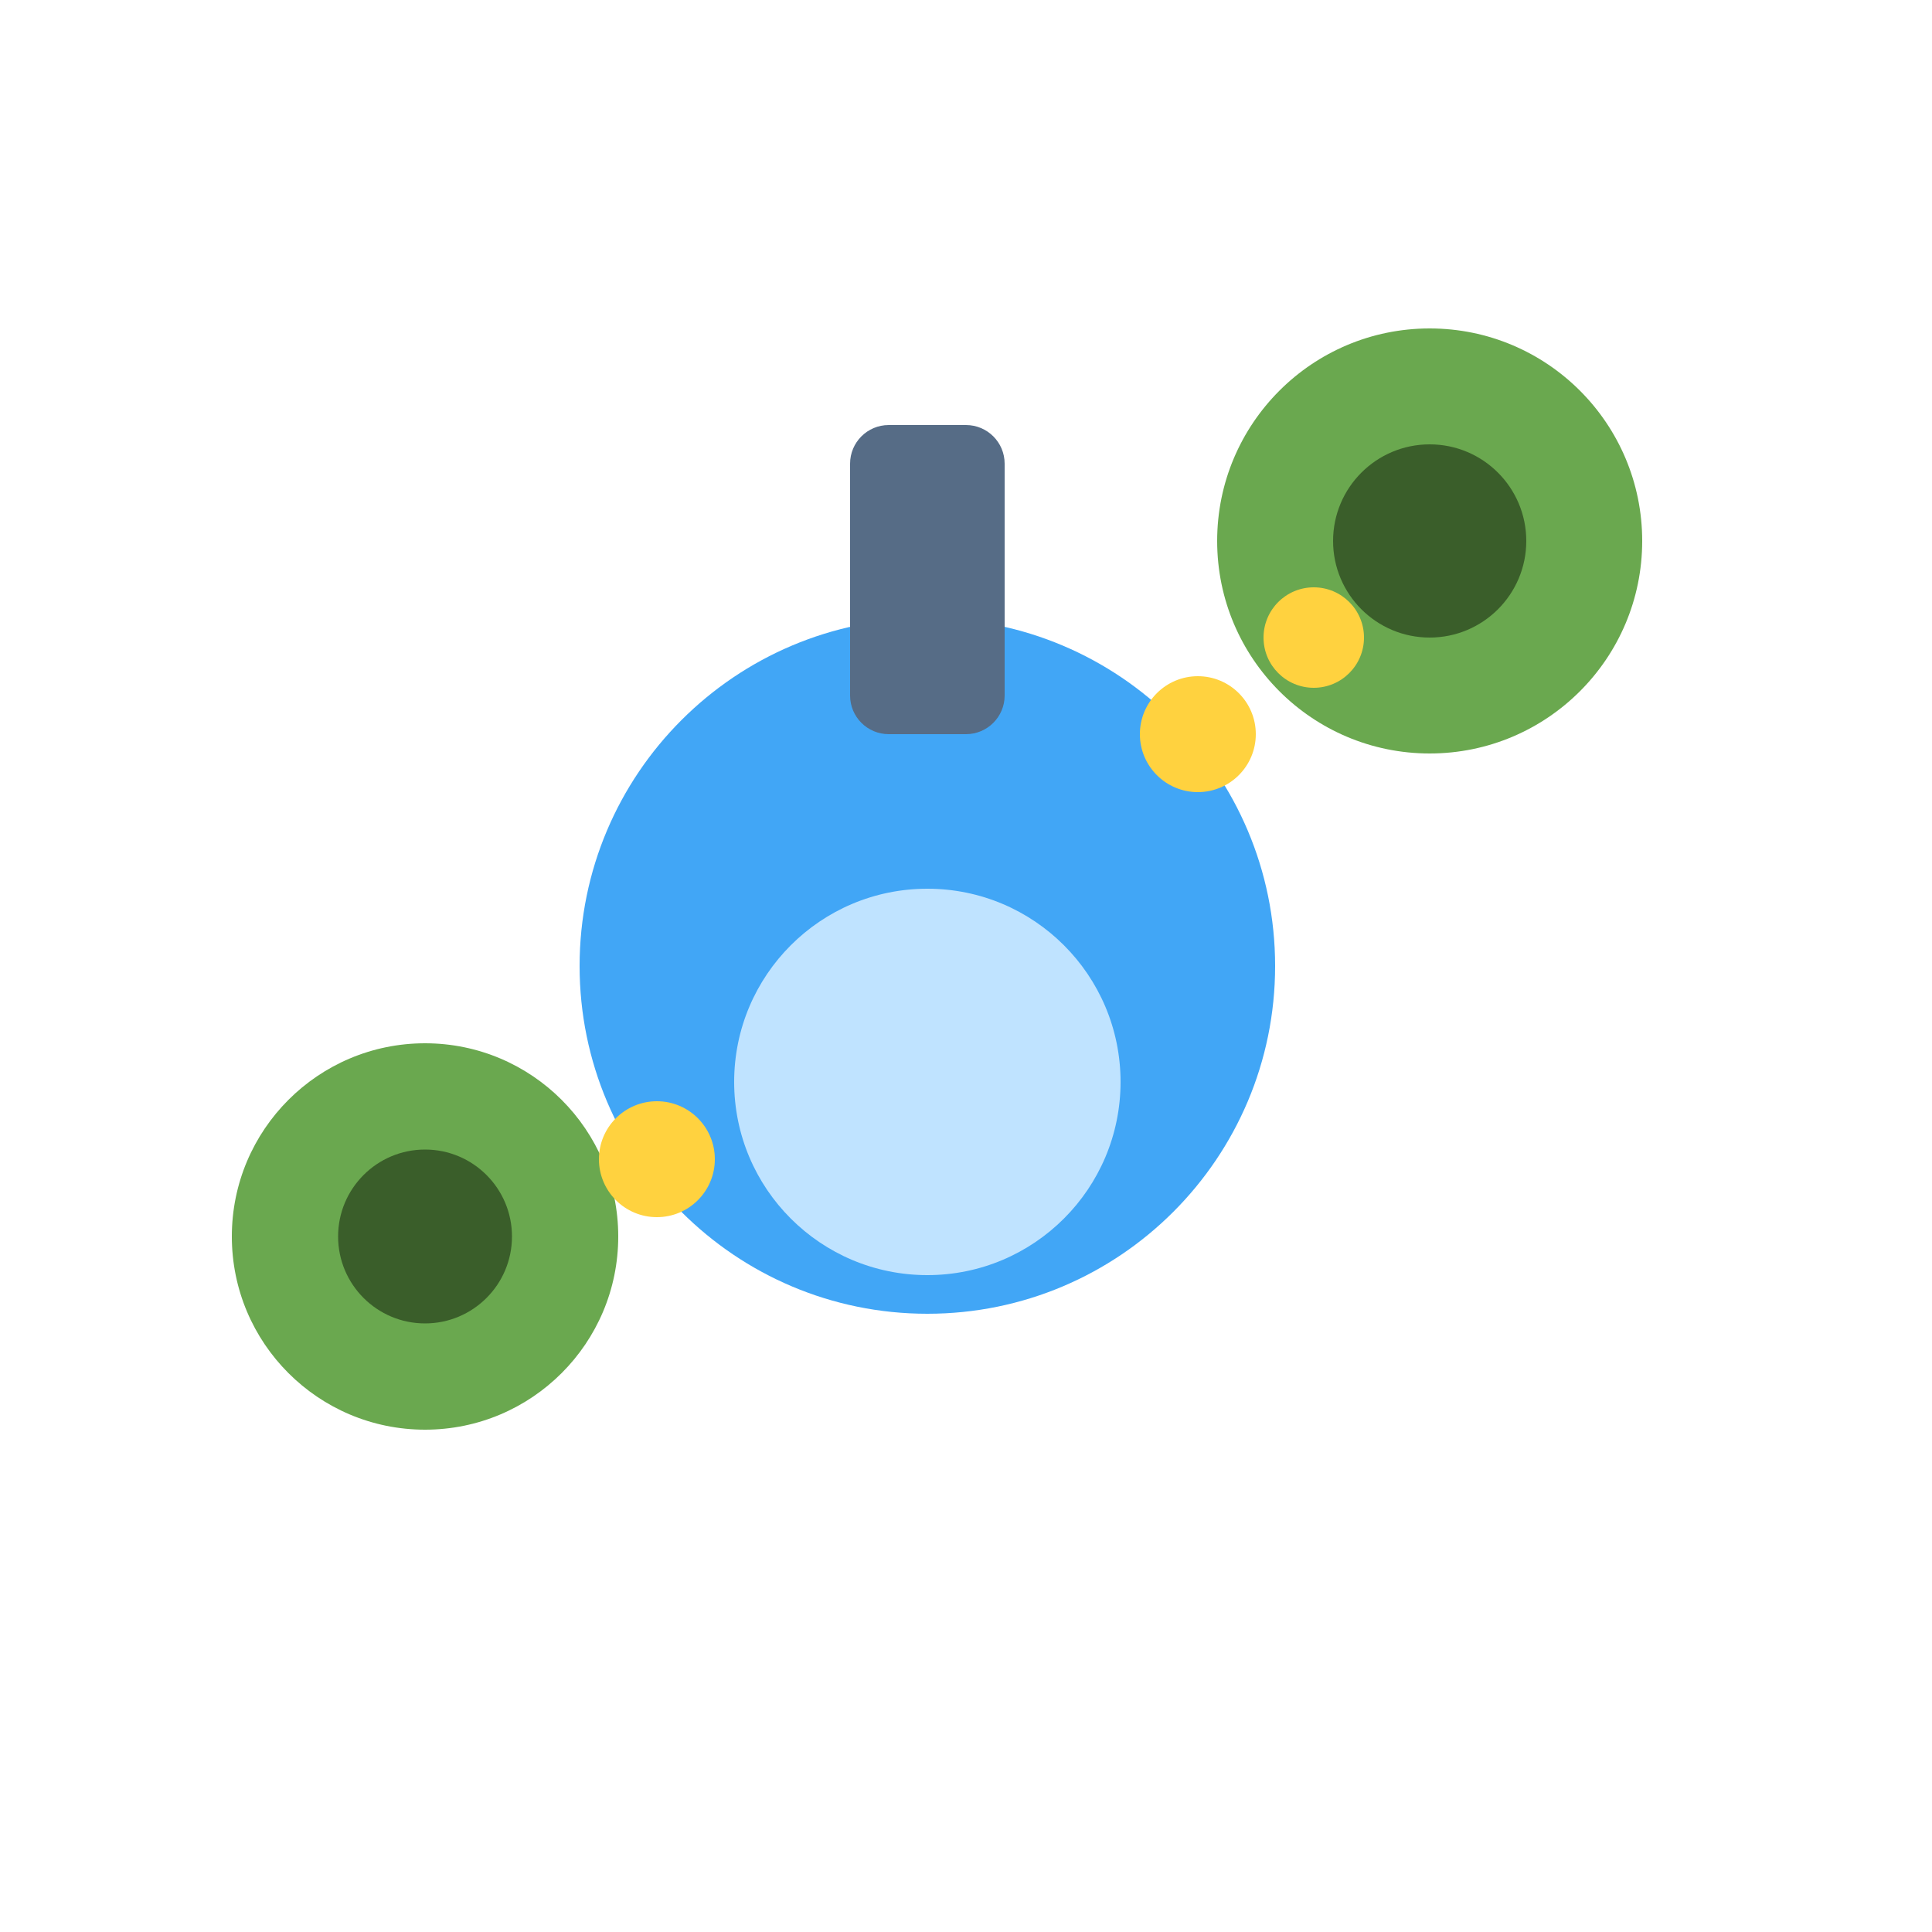
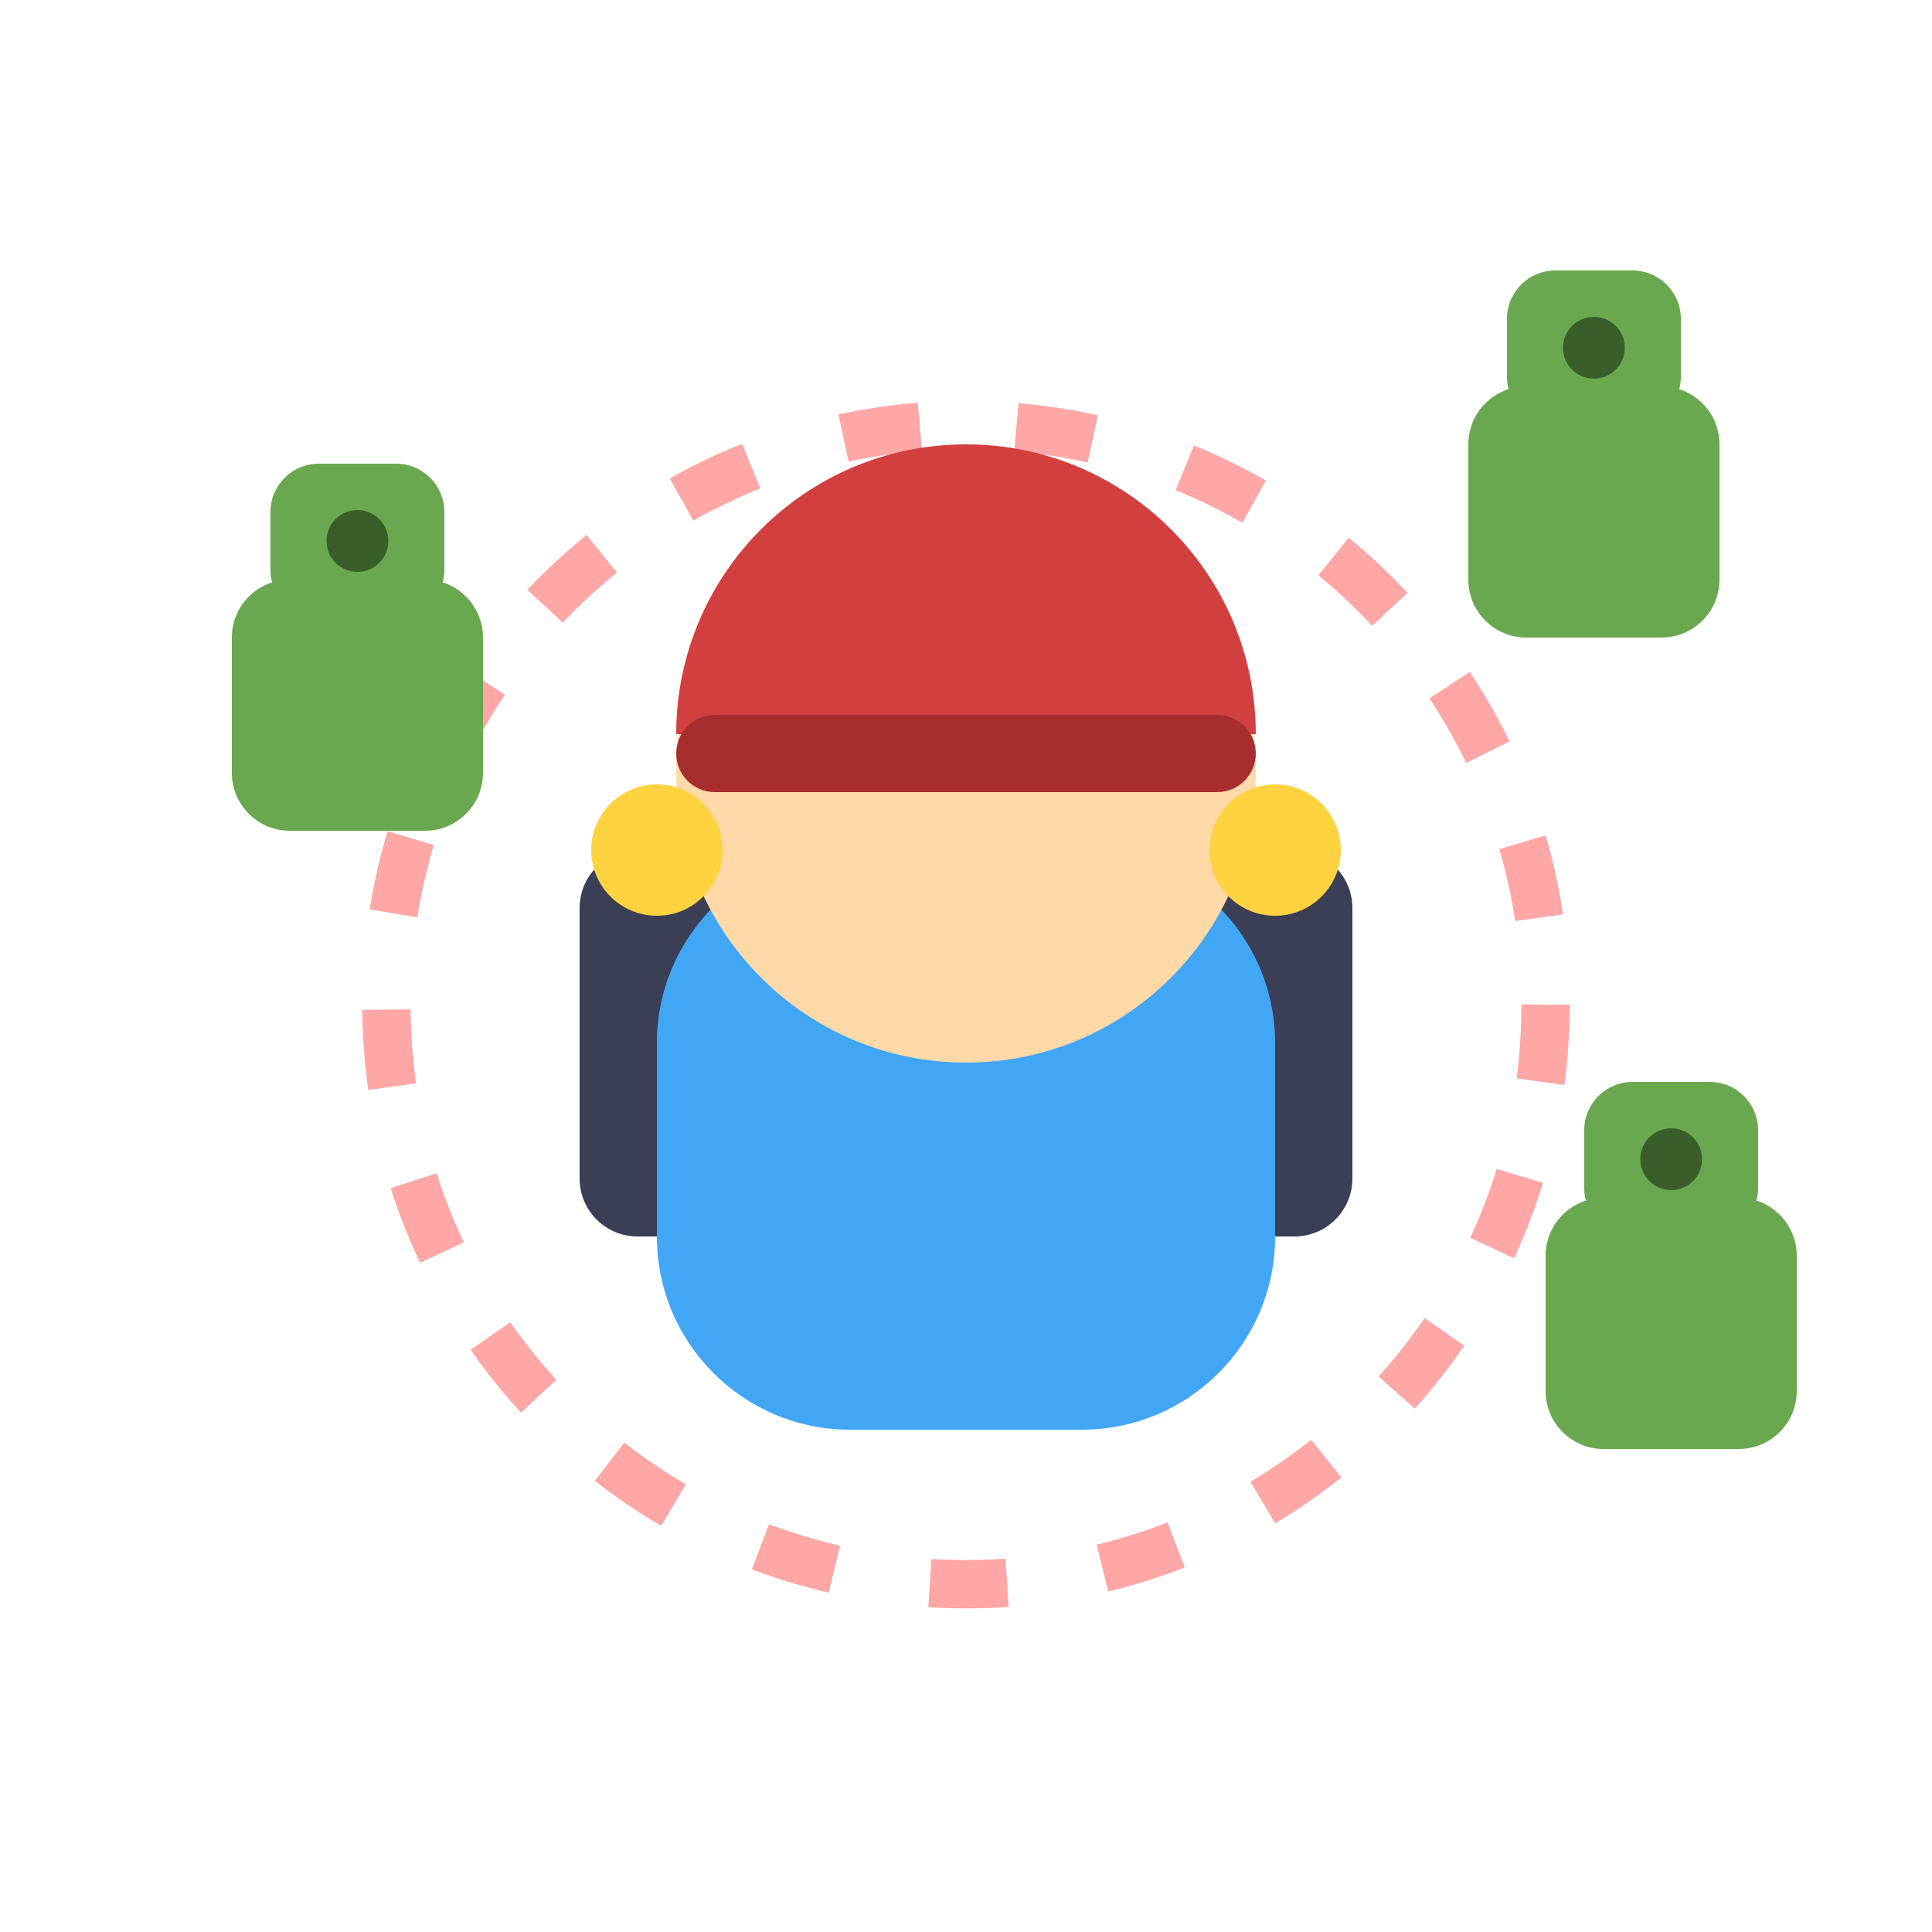
- <svg xmlns="http://www.w3.org/2000/svg" viewBox="0 0 100 100" role="img" aria-label="Survivor hero and zombies">
-   <circle cx="74" cy="28" r="11" fill="#6aa84f" />
-   <circle cx="22" cy="64" r="10" fill="#6aa84f" />
-   <circle cx="74" cy="28" r="5" fill="#3a5e2a" />
-   <circle cx="22" cy="64" r="4.5" fill="#3a5e2a" />
-   <circle cx="48" cy="50" r="18" fill="#41a6f6" />
-   <circle cx="48" cy="56" r="10" fill="#bfe3ff" />
-   <rect x="44" y="22" width="8" height="16" rx="2" fill="#566c86" />
-   <circle cx="62" cy="38" r="3" fill="#ffd23f" />
-   <circle cx="68" cy="33" r="2.6" fill="#ffd23f" />
-   <circle cx="34" cy="60" r="3" fill="#ffd23f" />
+ <svg xmlns="http://www.w3.org/2000/svg" viewBox="0 0 100 100" role="img" aria-label="Survivor hero surrounded by zombies">
+   <circle cx="50" cy="52" r="30" fill="none" stroke="#ff5d5d" stroke-width="2.5" stroke-dasharray="4 5" opacity="0.55" />
+   <g fill="#6aa84f">
+     <rect x="12" y="30" width="13" height="13" rx="3" />
+     <rect x="14" y="24" width="9" height="8" rx="2.5" />
+     <rect x="76" y="20" width="13" height="13" rx="3" />
+     <rect x="78" y="14" width="9" height="8" rx="2.5" />
+     <rect x="80" y="62" width="13" height="13" rx="3" />
+     <rect x="82" y="56" width="9" height="8" rx="2.5" />
+   </g>
+   <g fill="#3a5e2a">
+     <circle cx="18.5" cy="28" r="1.6" />
+     <circle cx="82.5" cy="18" r="1.6" />
+     <circle cx="86.5" cy="60" r="1.6" />
+   </g>
+   <rect x="30" y="44" width="8" height="20" rx="3" fill="#3a3f55" />
+   <rect x="62" y="44" width="8" height="20" rx="3" fill="#3a3f55" />
+   <rect x="34" y="44" width="32" height="30" rx="10" fill="#41a6f6" />
+   <circle cx="50" cy="40" r="15" fill="#ffd9a8" />
+   <path d="M35 38 a15 15 0 0 1 30 0 z" fill="#d23f3f" />
+   <rect x="35" y="37" width="30" height="4" rx="2" fill="#a82e2e" />
+   <circle cx="34" cy="44" r="3.4" fill="#ffd23f" />
+   <circle cx="66" cy="44" r="3.4" fill="#ffd23f" />
</svg>
